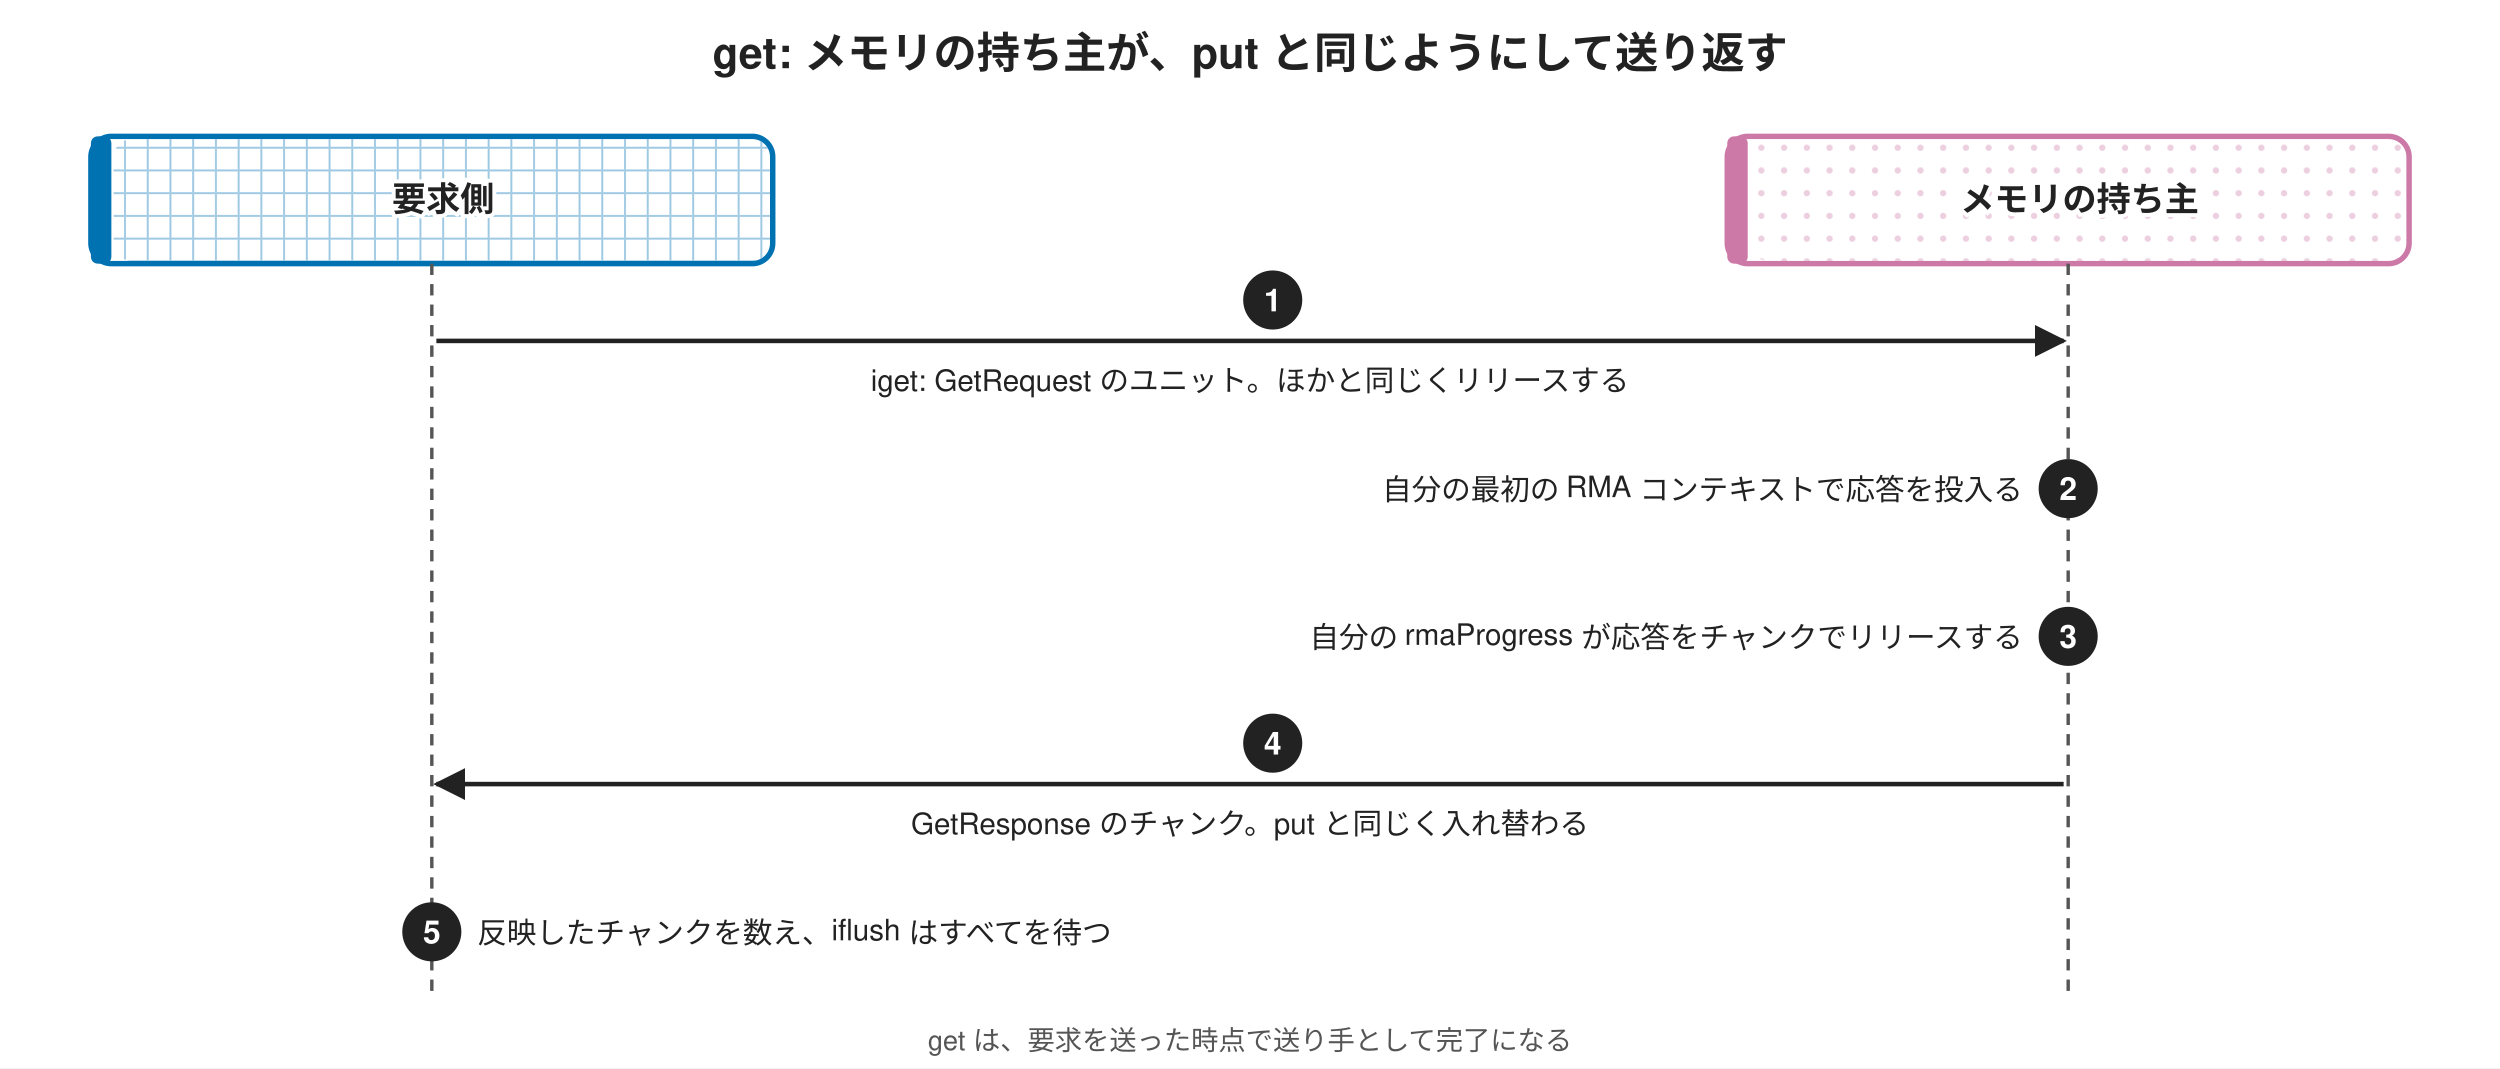
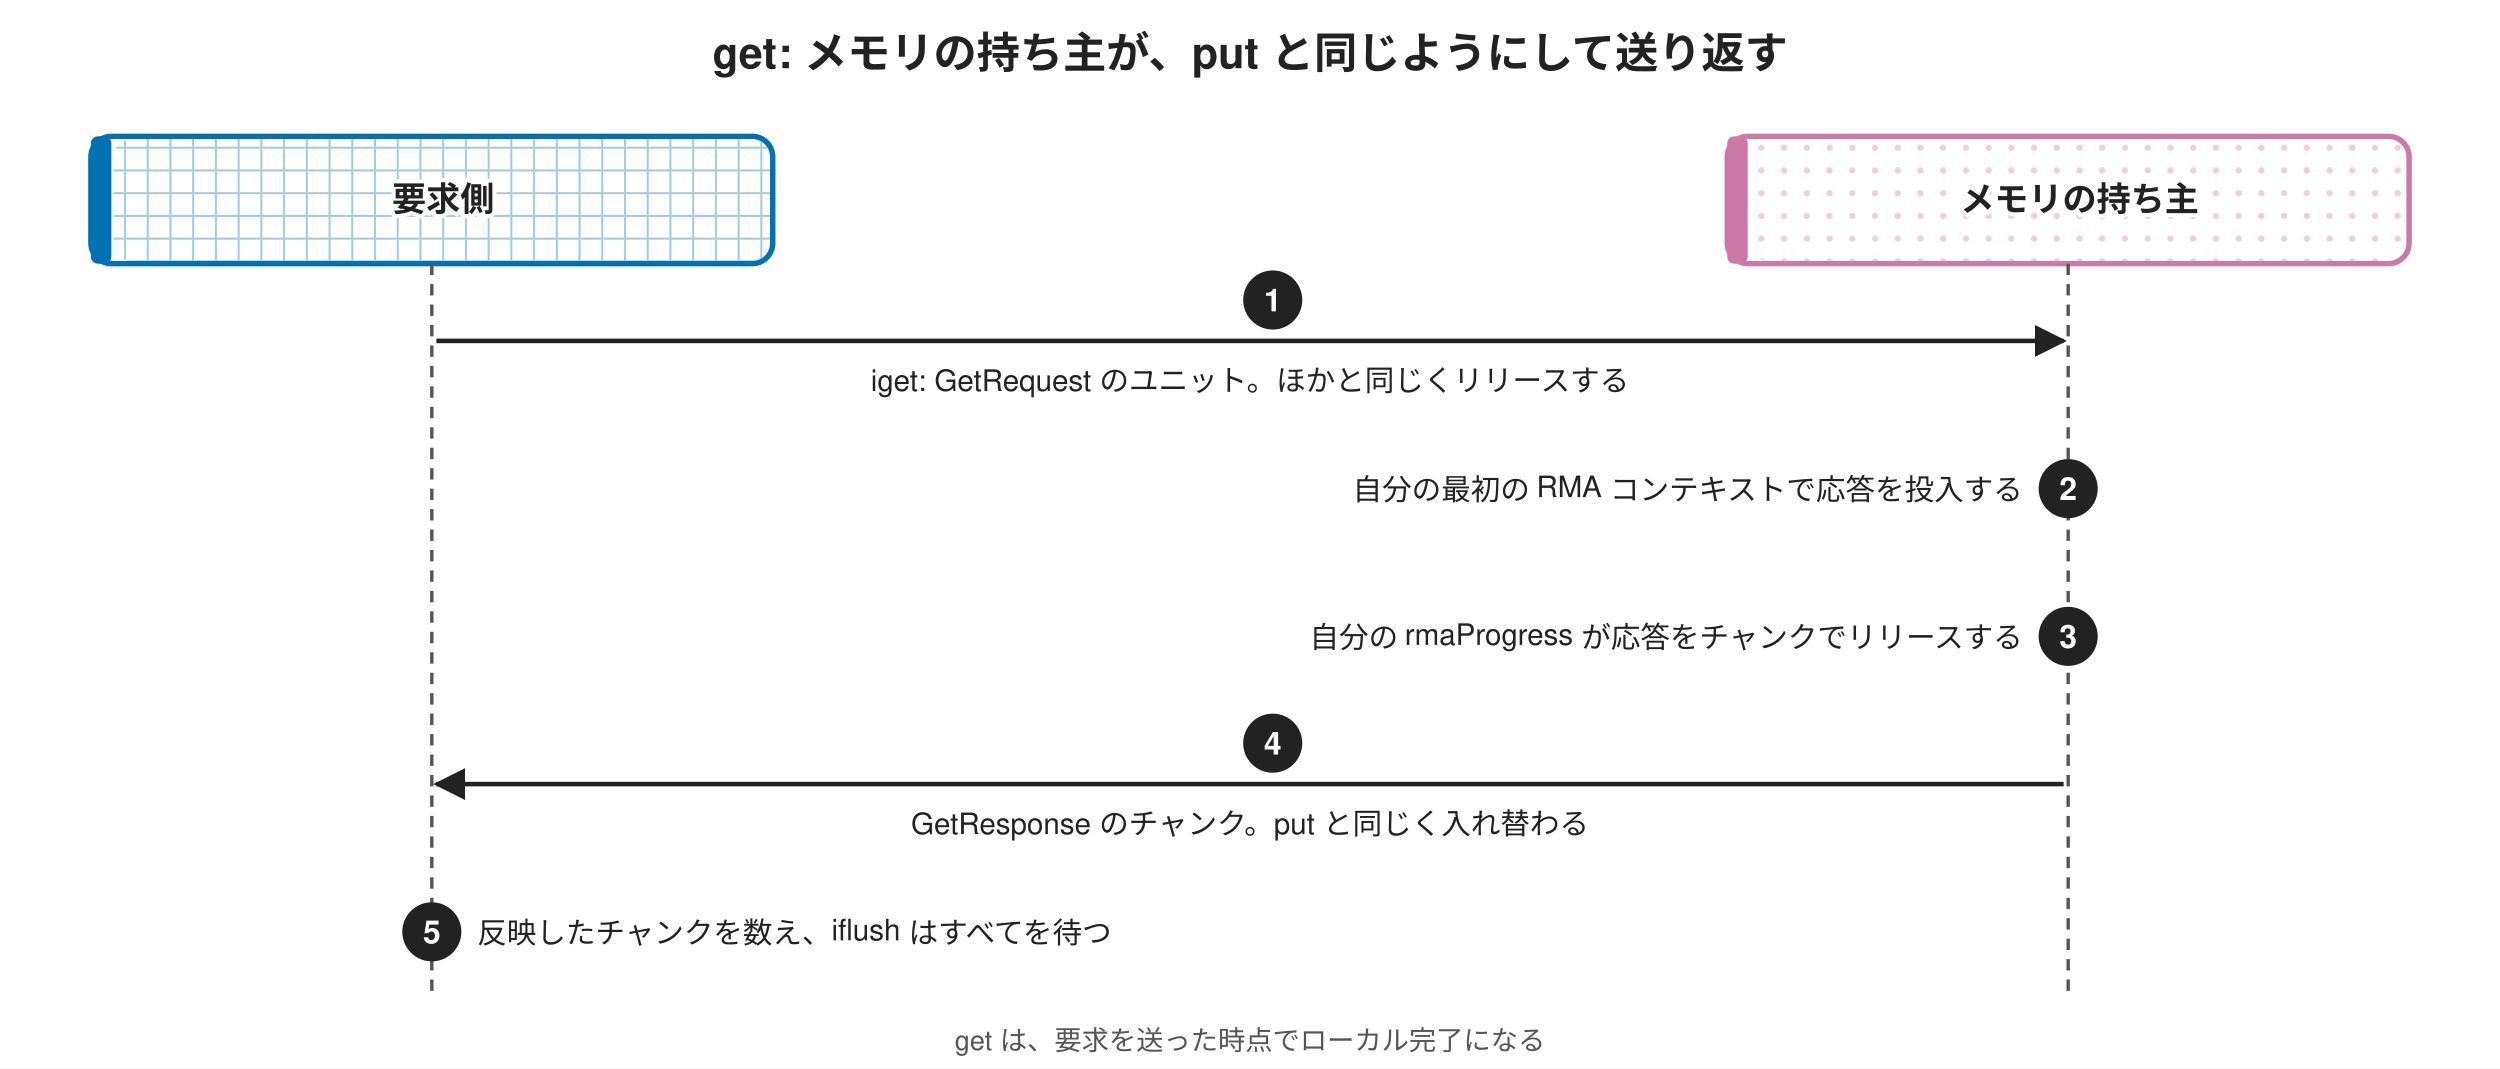
<svg xmlns="http://www.w3.org/2000/svg" width="1100" height="470" viewBox="0 0 1100 470">
  <defs>
    <pattern id="p-nccl" width="10" height="10" patternUnits="userSpaceOnUse">
      <g stroke="#0072B2" opacity="0.35">
        <path d="M0,5 h10 M5,0 v10" stroke-width="0.9" />
      </g>
    </pattern>
    <pattern id="p-target" width="10" height="10" patternUnits="userSpaceOnUse">
      <g stroke="#CC79A7" opacity="0.35">
        <circle cx="5" cy="5" r="1.4" stroke="none" fill="#CC79A7" />
      </g>
    </pattern>
    <marker id="m14" viewBox="0 0 10 10" refX="9" refY="5" markerWidth="7" markerHeight="7" orient="auto-start-reverse">
      <path d="M0,0 L10,5 L0,10 z" fill="#222222" />
    </marker>
    <marker id="m24" viewBox="0 0 10 10" refX="9" refY="5" markerWidth="7" markerHeight="7" orient="auto-start-reverse">
      <path d="M0,0 L10,5 L0,10 z" fill="#222222" />
    </marker>
  </defs>
  <rect x="0" y="0" width="1100" height="470" fill="#FFFFFF" />
  <text x="550.0" y="30.0" font-family="Helvetica, Arial, 'Hiragino Sans', 'Hiragino Kaku Gothic ProN', 'Noto Sans CJK JP', 'Noto Sans JP', sans-serif" font-size="19" font-weight="bold" text-anchor="middle" fill="#222222">get: メモリの持ち主が、put と同じようにして送り返す</text>
  <rect x="40" y="60" width="300" height="56" rx="9" fill="#FFFFFF" stroke="#0072B2" stroke-width="2.4" />
  <rect x="50" y="61.2" width="288.8" height="53.6" rx="8" fill="url(#p-nccl)" />
  <rect x="40" y="60" width="9" height="56" rx="3" fill="#0072B2" />
  <text x="195.0" y="92.9" font-family="Helvetica, Arial, 'Hiragino Sans', 'Hiragino Kaku Gothic ProN', 'Noto Sans CJK JP', 'Noto Sans JP', sans-serif" font-size="15" font-weight="bold" text-anchor="middle" fill="#222222" stroke="#FFFFFF" stroke-width="3.5" paint-order="stroke">要求側</text>
  <rect x="760" y="60" width="300" height="56" rx="9" fill="#FFFFFF" stroke="#CC79A7" stroke-width="2.4" />
  <rect x="770" y="61.2" width="288.8" height="53.6" rx="8" fill="url(#p-target)" />
  <rect x="760" y="60" width="9" height="56" rx="3" fill="#CC79A7" />
  <text x="915.0" y="92.9" font-family="Helvetica, Arial, 'Hiragino Sans', 'Hiragino Kaku Gothic ProN', 'Noto Sans CJK JP', 'Noto Sans JP', sans-serif" font-size="15" font-weight="bold" text-anchor="middle" fill="#222222" stroke="#FFFFFF" stroke-width="3.5" paint-order="stroke">メモリの持ち主</text>
  <line x1="190" y1="116" x2="190" y2="440" stroke="#555555" stroke-width="1.5" stroke-dasharray="5 4" />
  <line x1="910" y1="116" x2="910" y2="440" stroke="#555555" stroke-width="1.5" stroke-dasharray="5 4" />
  <circle cx="560" cy="132" r="13" fill="#222222" />
  <text x="560" y="137" font-family="Helvetica, Arial, 'Hiragino Sans', 'Hiragino Kaku Gothic ProN', 'Noto Sans CJK JP', 'Noto Sans JP', sans-serif" font-size="14" font-weight="bold" text-anchor="middle" fill="#FFFFFF">1</text>
  <line x1="192" y1="150" x2="908" y2="150" stroke="#222222" stroke-width="2.0" marker-end="url(#m14)" />
  <text x="550.0" y="172.0" font-family="Helvetica, Arial, 'Hiragino Sans', 'Hiragino Kaku Gothic ProN', 'Noto Sans CJK JP', 'Noto Sans JP', sans-serif" font-size="13" font-weight="normal" text-anchor="middle" fill="#222222">iget: GetRequest のユニット。ほかと同じくリリースする</text>
  <circle cx="910" cy="215" r="13" fill="#222222" />
  <text x="910" y="220" font-family="Helvetica, Arial, 'Hiragino Sans', 'Hiragino Kaku Gothic ProN', 'Noto Sans CJK JP', 'Noto Sans JP', sans-serif" font-size="14" font-weight="bold" text-anchor="middle" fill="#FFFFFF">2</text>
-   <text x="890.0" y="220.0" font-family="Helvetica, Arial, 'Hiragino Sans', 'Hiragino Kaku Gothic ProN', 'Noto Sans CJK JP', 'Noto Sans JP', sans-serif" font-size="13" font-weight="normal" text-anchor="end" fill="#222222">自分の最初の RMA コンテキストで応答を投入る</text>
+   <text x="890.0" y="220.0" font-family="Helvetica, Arial, 'Hiragino Sans', 'Hiragino Kaku Gothic ProN', 'Noto Sans CJK JP', 'Noto Sans JP', sans-serif" font-size="13" font-weight="normal" text-anchor="end" fill="#222222">自分の最初の RMA コンテキストで応答を投入する</text>
  <circle cx="910" cy="280" r="13" fill="#222222" />
  <text x="910" y="285" font-family="Helvetica, Arial, 'Hiragino Sans', 'Hiragino Kaku Gothic ProN', 'Noto Sans CJK JP', 'Noto Sans JP', sans-serif" font-size="14" font-weight="bold" text-anchor="middle" fill="#FFFFFF">3</text>
  <text x="890.0" y="285.0" font-family="Helvetica, Arial, 'Hiragino Sans', 'Hiragino Kaku Gothic ProN', 'Noto Sans CJK JP', 'Noto Sans JP', sans-serif" font-size="13" font-weight="normal" text-anchor="end" fill="#222222">自分の rmaProgress が応答をチャンクでリリースする</text>
  <circle cx="560" cy="327" r="13" fill="#222222" />
  <text x="560" y="332" font-family="Helvetica, Arial, 'Hiragino Sans', 'Hiragino Kaku Gothic ProN', 'Noto Sans CJK JP', 'Noto Sans JP', sans-serif" font-size="14" font-weight="bold" text-anchor="middle" fill="#FFFFFF">4</text>
  <line x1="908" y1="345" x2="192" y2="345" stroke="#222222" stroke-width="2.0" marker-end="url(#m24)" />
  <text x="550.0" y="367.0" font-family="Helvetica, Arial, 'Hiragino Sans', 'Hiragino Kaku Gothic ProN', 'Noto Sans CJK JP', 'Noto Sans JP', sans-serif" font-size="13" font-weight="normal" text-anchor="middle" fill="#222222">GetResponse のチャンク。put と同じく入れ替わる</text>
  <circle cx="190" cy="410" r="13" fill="#222222" />
  <text x="190" y="415" font-family="Helvetica, Arial, 'Hiragino Sans', 'Hiragino Kaku Gothic ProN', 'Noto Sans CJK JP', 'Noto Sans JP', sans-serif" font-size="14" font-weight="bold" text-anchor="middle" fill="#FFFFFF">5</text>
  <text x="210.0" y="415.0" font-family="Helvetica, Arial, 'Hiragino Sans', 'Hiragino Kaku Gothic ProN', 'Noto Sans CJK JP', 'Noto Sans JP', sans-serif" font-size="13" font-weight="normal" text-anchor="start" fill="#222222">反映したチャンクを数え、iflush はすべてを待つ</text>
-   <text x="550.0" y="462.0" font-family="Helvetica, Arial, 'Hiragino Sans', 'Hiragino Kaku Gothic ProN', 'Noto Sans CJK JP', 'Noto Sans JP', sans-serif" font-size="12" font-weight="normal" text-anchor="middle" fill="#555555">get は、要求を送った時点で送り手として完了になる</text>
+   <text x="550.0" y="462.0" font-family="Helvetica, Arial, 'Hiragino Sans', 'Hiragino Kaku Gothic ProN', 'Noto Sans CJK JP', 'Noto Sans JP', sans-serif" font-size="12" font-weight="normal" text-anchor="middle" fill="#555555">get は、要求を送った時点でローカル完了になる</text>
</svg>
